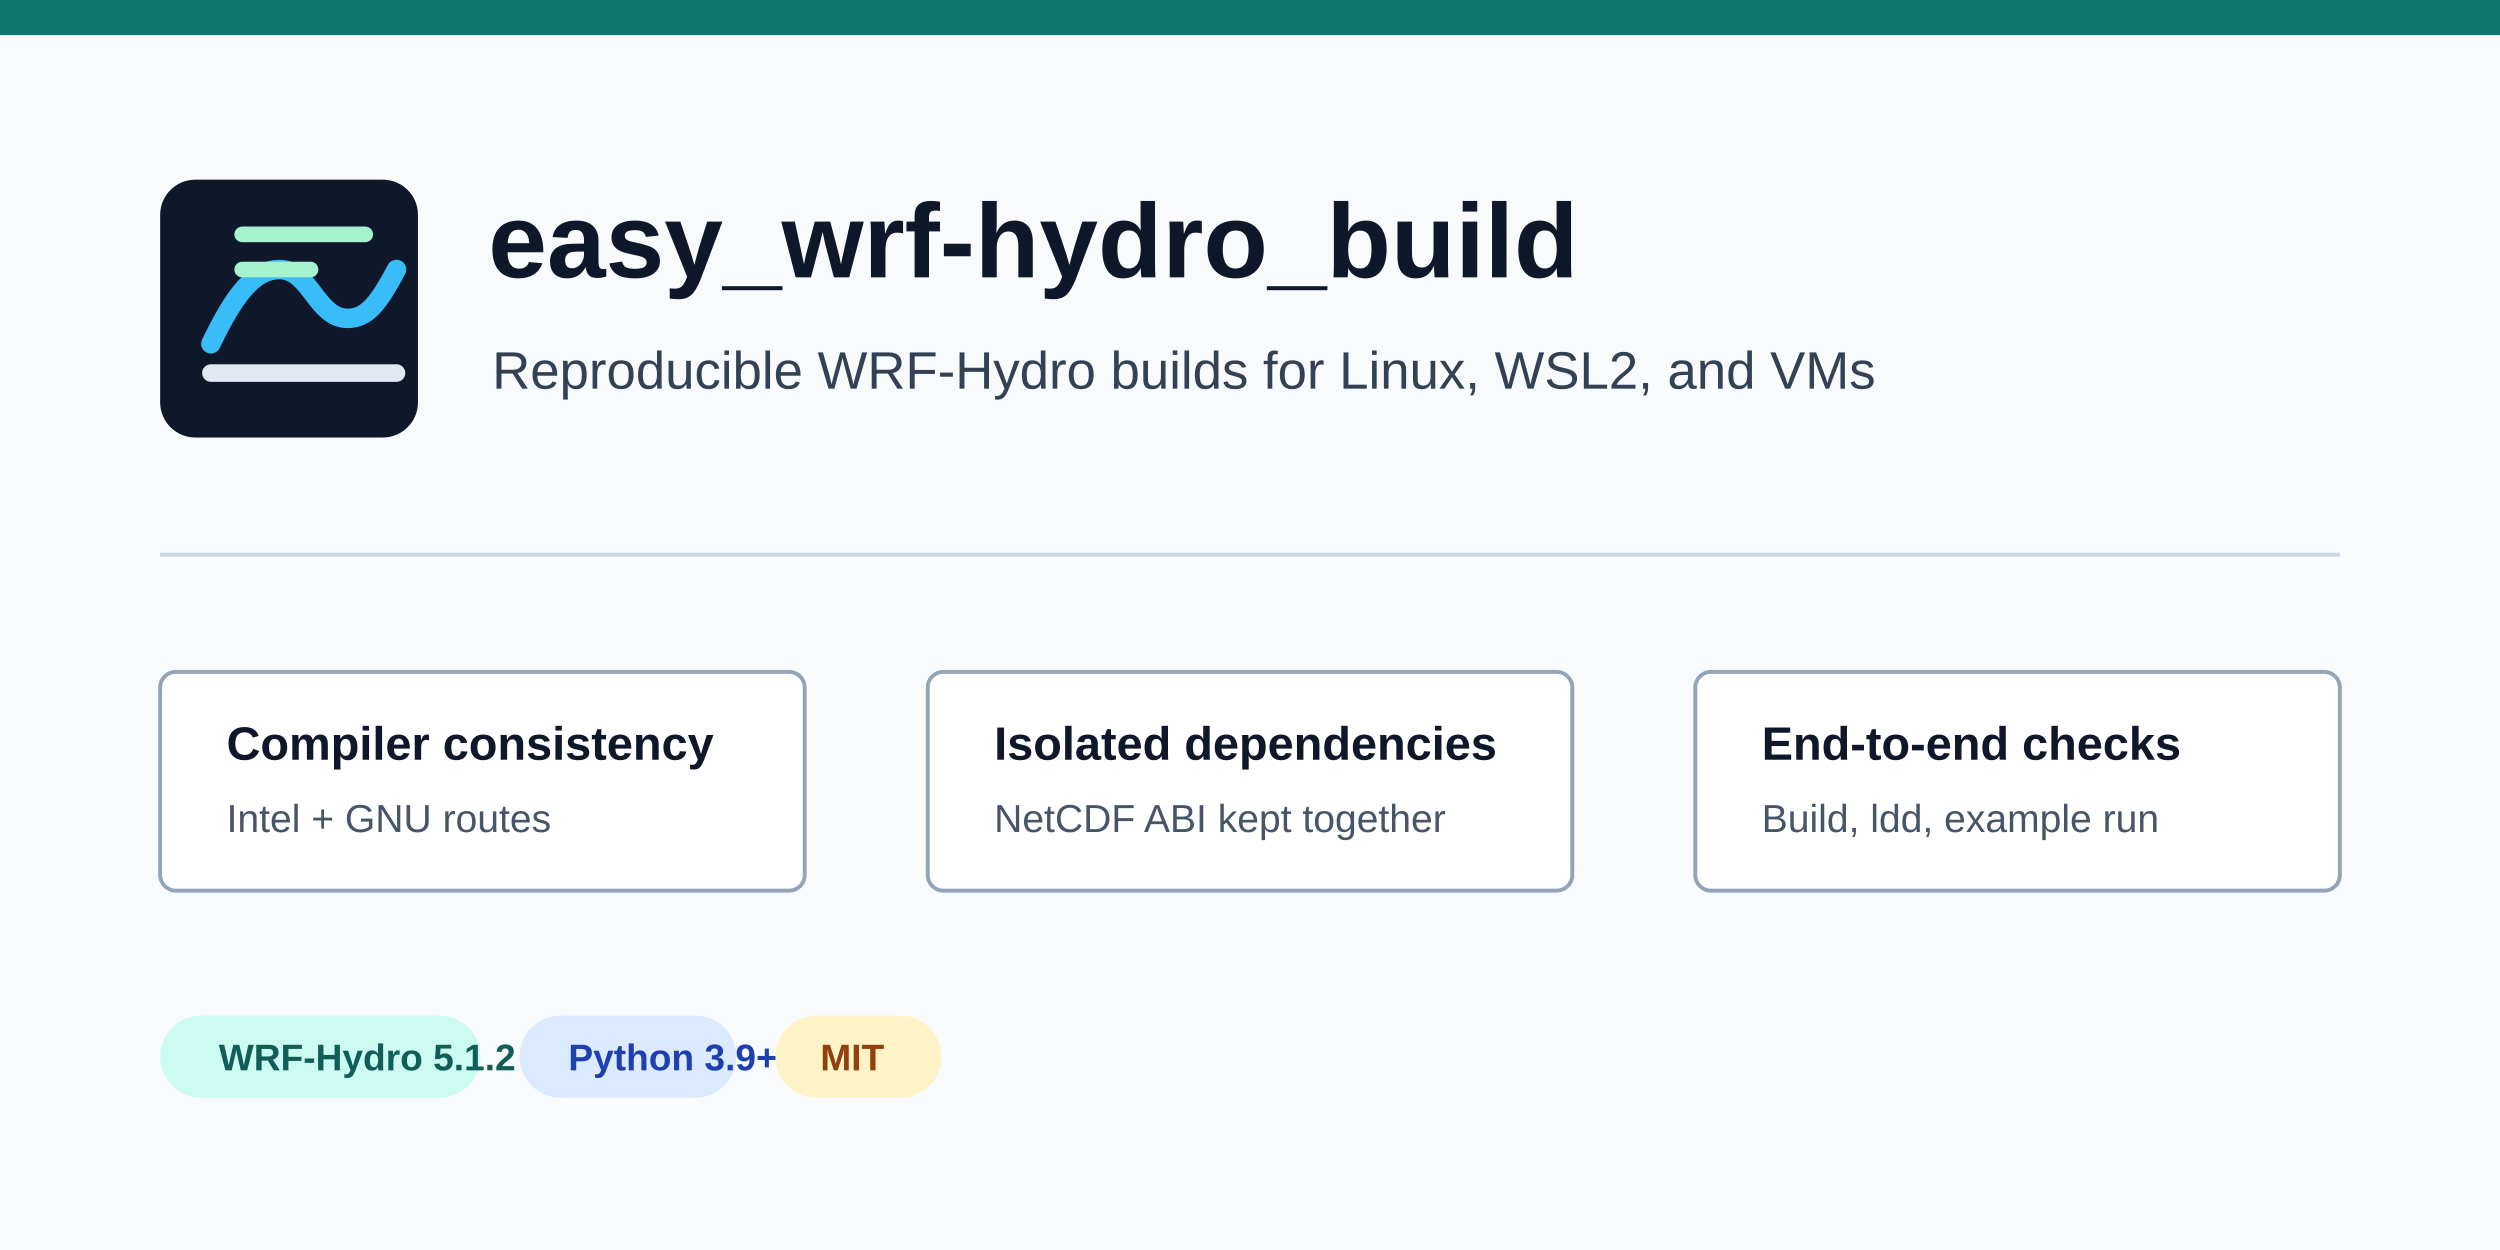
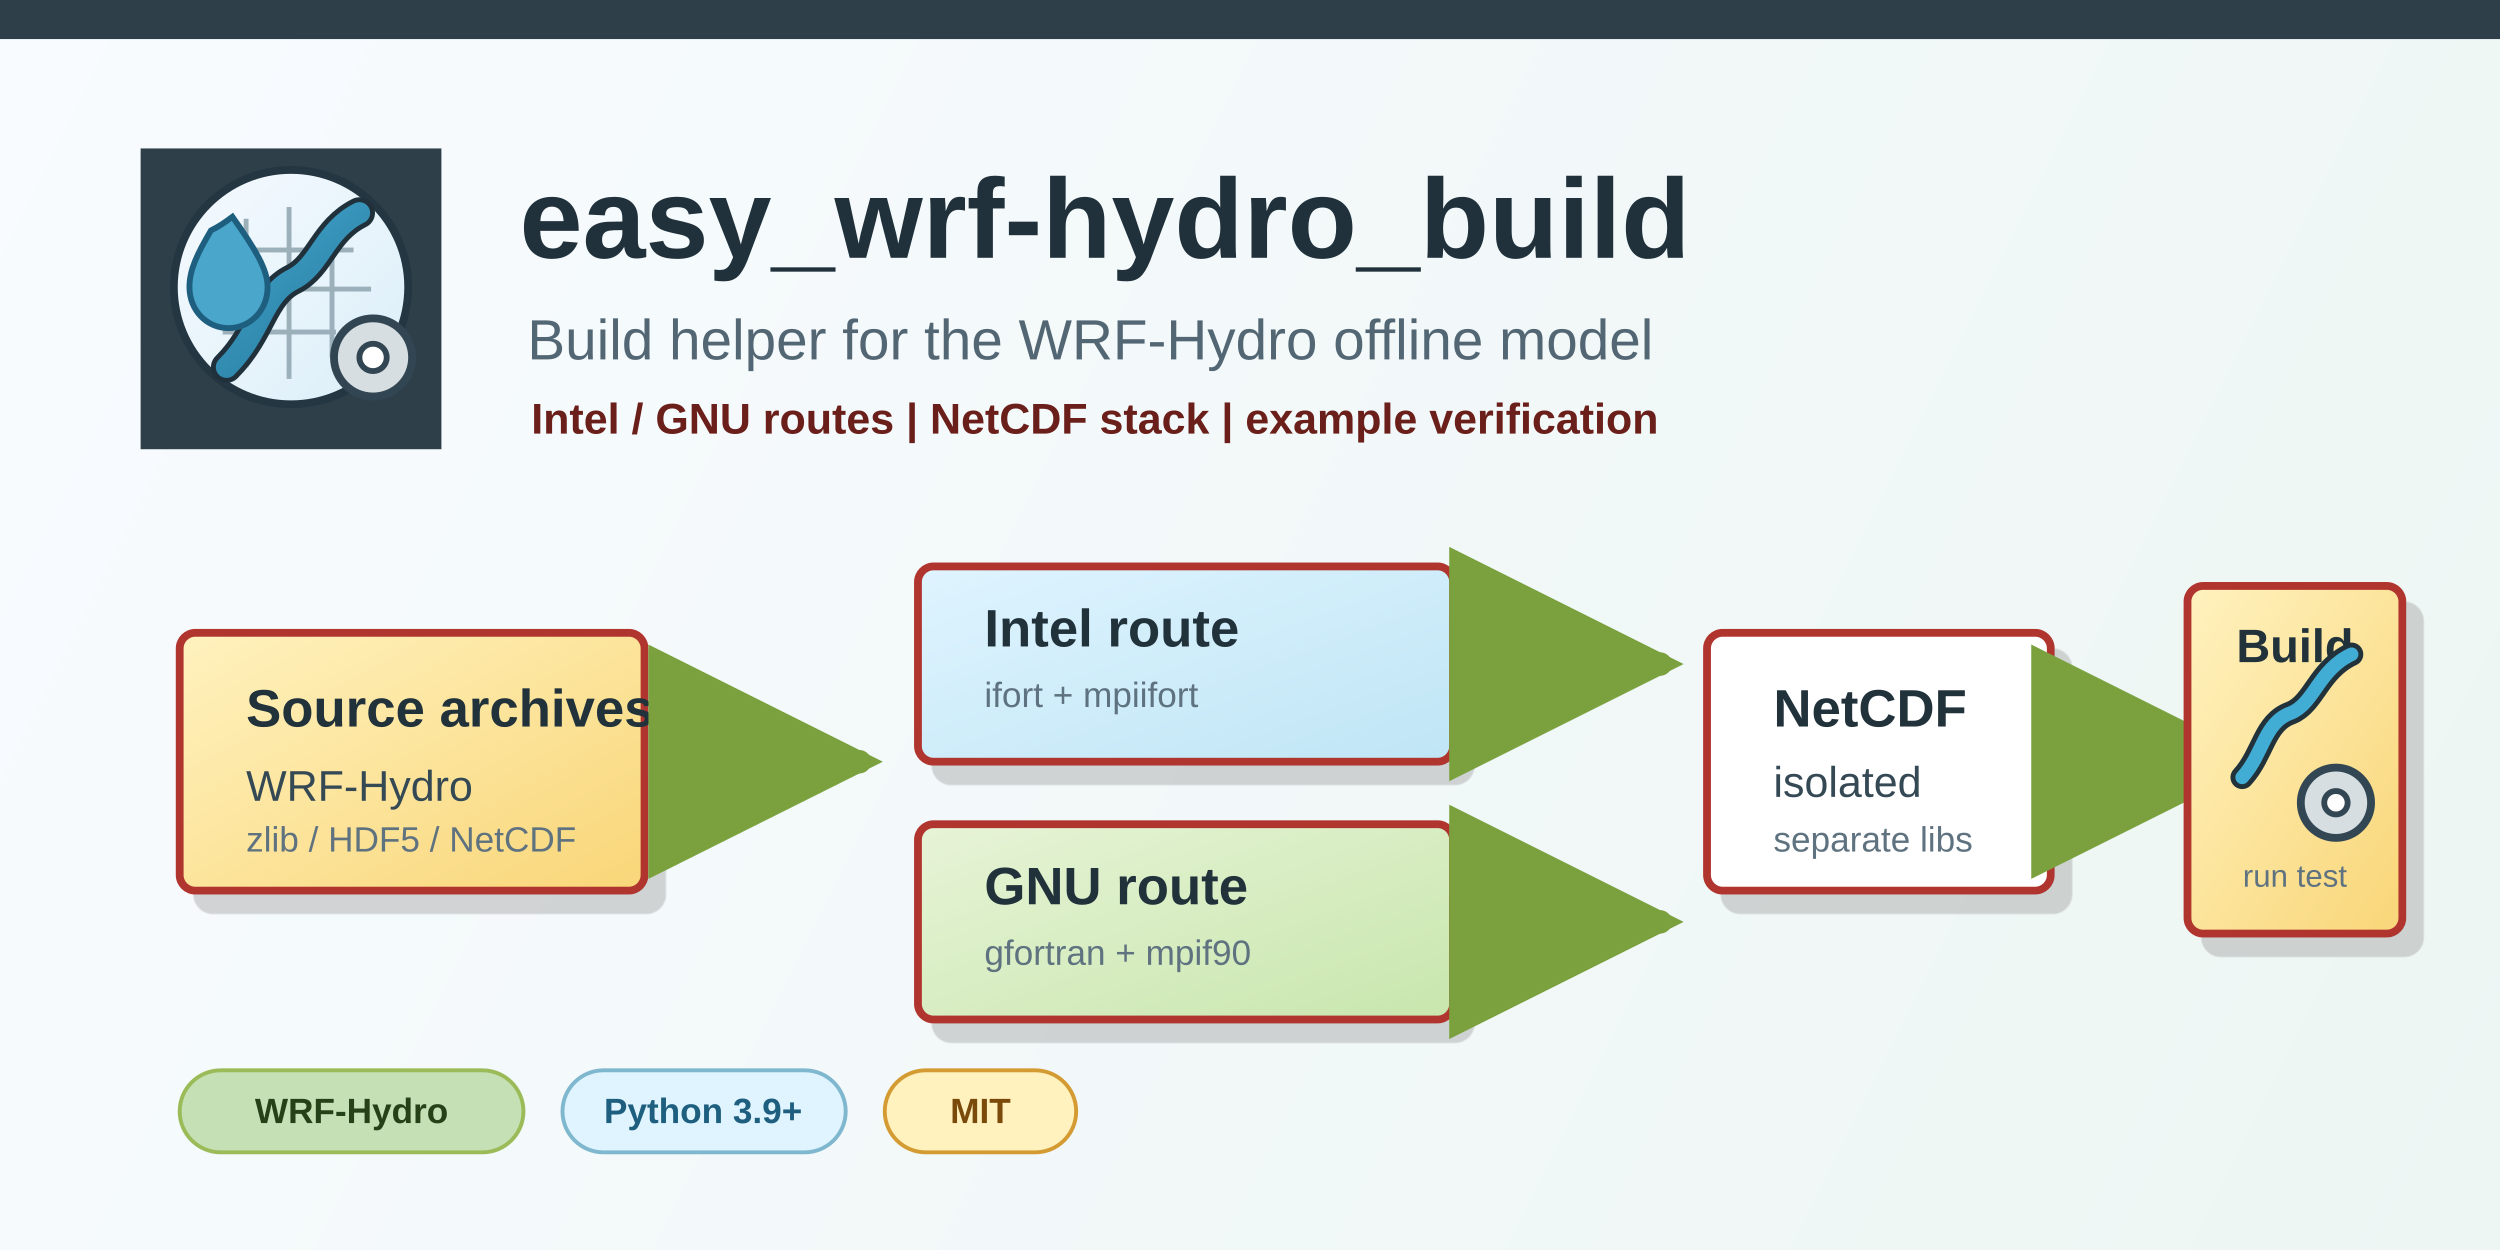
<svg xmlns="http://www.w3.org/2000/svg" width="1280" height="640" viewBox="0 0 1280 640" role="img" aria-label="easy_wrf-hydro_build social preview">
-   <rect width="1280" height="640" fill="#f8fafc" />
-   <rect x="0" y="0" width="1280" height="18" fill="#0f766e" />
-   <rect x="82" y="92" width="132" height="132" rx="18" fill="#0f172a" />
-   <path d="M108 176c12-25 22-38 35-38 16 0 19 25 35 25 10 0 16-8 25-25" fill="none" stroke="#38bdf8" stroke-width="10" stroke-linecap="round" />
-   <path d="M108 191h95" stroke="#e2e8f0" stroke-width="9" stroke-linecap="round" />
-   <path d="M124 120h63M124 138h35" stroke="#a7f3d0" stroke-width="8" stroke-linecap="round" />
-   <text x="250" y="142" fill="#0f172a" font-family="Arial, sans-serif" font-size="54" font-weight="700">easy_wrf-hydro_build</text>
-   <text x="252" y="199" fill="#334155" font-family="Arial, sans-serif" font-size="27">Reproducible WRF-Hydro builds for Linux, WSL2, and VMs</text>
-   <line x1="82" y1="284" x2="1198" y2="284" stroke="#cbd5e1" stroke-width="2" />
-   <rect x="82" y="344" width="330" height="112" rx="8" fill="#ffffff" stroke="#94a3b8" stroke-width="2" />
-   <rect x="475" y="344" width="330" height="112" rx="8" fill="#ffffff" stroke="#94a3b8" stroke-width="2" />
-   <rect x="868" y="344" width="330" height="112" rx="8" fill="#ffffff" stroke="#94a3b8" stroke-width="2" />
-   <text x="116" y="389" fill="#0f172a" font-family="Arial, sans-serif" font-size="24" font-weight="700">Compiler consistency</text>
-   <text x="116" y="426" fill="#475569" font-family="Arial, sans-serif" font-size="20">Intel + GNU routes</text>
-   <text x="509" y="389" fill="#0f172a" font-family="Arial, sans-serif" font-size="24" font-weight="700">Isolated dependencies</text>
-   <text x="509" y="426" fill="#475569" font-family="Arial, sans-serif" font-size="20">NetCDF ABI kept together</text>
-   <text x="902" y="389" fill="#0f172a" font-family="Arial, sans-serif" font-size="24" font-weight="700">End-to-end checks</text>
-   <text x="902" y="426" fill="#475569" font-family="Arial, sans-serif" font-size="20">Build, ldd, example run</text>
-   <rect x="82" y="520" width="164" height="42" rx="21" fill="#ccfbf1" />
-   <text x="112" y="548" fill="#115e59" font-family="Arial, sans-serif" font-size="19" font-weight="700">WRF-Hydro 5.1.2</text>
-   <rect x="266" y="520" width="111" height="42" rx="21" fill="#dbeafe" />
-   <text x="291" y="548" fill="#1e40af" font-family="Arial, sans-serif" font-size="19" font-weight="700">Python 3.9+</text>
-   <rect x="397" y="520" width="85" height="42" rx="21" fill="#fef3c7" />
-   <text x="420" y="548" fill="#92400e" font-family="Arial, sans-serif" font-size="19" font-weight="700">MIT</text>
+   <defs>
+     <linearGradient id="page" x1="0" y1="0" x2="1280" y2="640" gradientUnits="userSpaceOnUse">
+       <stop offset="0" stop-color="#f8fbff" />
+       <stop offset="1" stop-color="#edf6f3" />
+     </linearGradient>
+     <linearGradient id="badge-bg" x1="80" y1="78" x2="224" y2="224" gradientUnits="userSpaceOnUse">
+       <stop offset="0" stop-color="#f8fbff" />
+       <stop offset="1" stop-color="#d7edf7" />
+     </linearGradient>
+     <linearGradient id="river" x1="103" y1="102" x2="196" y2="214" gradientUnits="userSpaceOnUse">
+       <stop offset="0" stop-color="#48a9cf" />
+       <stop offset="1" stop-color="#1d6f95" />
+     </linearGradient>
+     <linearGradient id="yellow" x1="0" y1="0" x2="1" y2="1">
+       <stop offset="0" stop-color="#fff2bf" />
+       <stop offset="1" stop-color="#f9d678" />
+     </linearGradient>
+     <linearGradient id="blue" x1="0" y1="0" x2="1" y2="1">
+       <stop offset="0" stop-color="#dff4ff" />
+       <stop offset="1" stop-color="#bfe5f5" />
+     </linearGradient>
+     <linearGradient id="green" x1="0" y1="0" x2="1" y2="1">
+       <stop offset="0" stop-color="#e7f4d7" />
+       <stop offset="1" stop-color="#c8e6ad" />
+     </linearGradient>
+     <filter id="shadow" x="-20%" y="-20%" width="140%" height="140%">
+       <feDropShadow dx="9" dy="10" stdDeviation="0" flood-color="#a6a6a6" flood-opacity="0.45" />
+     </filter>
+     <marker id="arrow" viewBox="0 0 12 12" refX="10" refY="6" markerWidth="12" markerHeight="12" orient="auto">
+       <path d="M1 1 L11 6 L1 11 Z" fill="#7aa13e" />
+     </marker>
+     <style>
+       .title { fill:#20313b; font:700 58px Arial, sans-serif; }
+       .subtitle { fill:#526674; font:29px Arial, sans-serif; }
+       .card-title { fill:#20313b; font:700 27px Arial, sans-serif; }
+       .card-text { fill:#344955; font:22px Arial, sans-serif; }
+       .tiny { fill:#5f7280; font:18px Arial, sans-serif; }
+       .outline { stroke:#b0352f; stroke-width:4; }
+       .arrow { stroke:#7aa13e; stroke-width:12; fill:none; marker-end:url(#arrow); stroke-linecap:round; }
+     </style>
+   </defs>
+   <rect width="1280" height="640" fill="url(#page)" />
+   <rect width="1280" height="20" fill="#2f3f4a" />
+   <rect x="72" y="76" width="154" height="154" fill="#2f3f4a" />
+   <circle cx="149" cy="147" r="60" fill="url(#badge-bg)" stroke="#233642" stroke-width="4" />
+   <g opacity="0.9" stroke="#93a8b3" stroke-width="2.5">
+     <path d="M111 128 H181" />
+     <path d="M111 148 H190" />
+     <path d="M114 170 H172" />
+     <path d="M126 112 V188" />
+     <path d="M148 106 V194" />
+     <path d="M170 112 V183" />
+   </g>
+   <path d="M116 188 C134 170 134 151 150 143 C164 136 166 118 184 109" fill="none" stroke="#20313b" stroke-width="16" stroke-linecap="round" />
+   <path d="M116 188 C134 170 134 151 150 143 C164 136 166 118 184 109" fill="none" stroke="url(#river)" stroke-width="11" stroke-linecap="round" />
+   <path d="M108 118 C101 130 97 138 97 147 C97 159 106 168 117 168 C128 168 137 159 137 147 C137 138 131 128 119 111 C115 114 112 116 108 118Z" fill="#4aa6ca" stroke="#1e5f80" stroke-width="3" />
+   <circle cx="191" cy="183" r="20" fill="#d7dee2" stroke="#314652" stroke-width="4" />
+   <circle cx="191" cy="183" r="7" fill="#ffffff" stroke="#314652" stroke-width="3" />
+   <text class="title" x="266" y="132">easy_wrf-hydro_build</text>
+   <text class="subtitle" x="270" y="184">Build helper for the WRF-Hydro offline model</text>
+   <text x="272" y="222" fill="#6b1f1a" font-family="Arial, sans-serif" font-size="22" font-weight="700">Intel / GNU routes | NetCDF stack | example verification</text>
+   <g transform="translate(92 324)" filter="url(#shadow)">
+     <rect class="outline" width="238" height="132" rx="8" fill="url(#yellow)" />
+     <text class="card-title" x="34" y="48">Source archives</text>
+     <text class="card-text" x="34" y="86">WRF-Hydro</text>
+     <text class="tiny" x="34" y="112">zlib / HDF5 / NetCDF</text>
+   </g>
+   <path class="arrow" d="M364 390 H440" />
+   <g transform="translate(470 290)" filter="url(#shadow)">
+     <rect class="outline" width="274" height="100" rx="8" fill="url(#blue)" />
+     <text class="card-title" x="34" y="41">Intel route</text>
+     <text class="tiny" x="34" y="72">ifort + mpiifort</text>
+   </g>
+   <g transform="translate(470 422)" filter="url(#shadow)">
+     <rect class="outline" width="274" height="100" rx="8" fill="url(#green)" />
+     <text class="card-title" x="34" y="41">GNU route</text>
+     <text class="tiny" x="34" y="72">gfortran + mpif90</text>
+   </g>
+   <path class="arrow" d="M776 340 H850" />
+   <path class="arrow" d="M776 472 H850" />
+   <g transform="translate(874 324)" filter="url(#shadow)">
+     <rect class="outline" width="176" height="132" rx="8" fill="#ffffff" />
+     <text class="card-title" x="34" y="48">NetCDF</text>
+     <text class="card-text" x="34" y="84">isolated</text>
+     <text class="tiny" x="34" y="112">separate libs</text>
+   </g>
+   <path class="arrow" d="M1082 390 H1148" />
+   <g transform="translate(1120 300)" filter="url(#shadow)">
+     <rect class="outline" width="110" height="178" rx="8" fill="url(#yellow)" />
+     <text x="55" y="39" text-anchor="middle" fill="#20313b" font-family="Arial, sans-serif" font-size="24" font-weight="700">Build</text>
+     <path d="M28 98 C39 86 39 70 53 65 C65 60 67 43 84 35" fill="none" stroke="#20313b" stroke-width="12" stroke-linecap="round" />
+     <path d="M28 98 C39 86 39 70 53 65 C65 60 67 43 84 35" fill="none" stroke="#43add4" stroke-width="7" stroke-linecap="round" />
+     <circle cx="76" cy="111" r="18" fill="#d7dee2" stroke="#314652" stroke-width="4" />
+     <circle cx="76" cy="111" r="6" fill="#ffffff" stroke="#314652" stroke-width="3" />
+     <text x="55" y="154" text-anchor="middle" fill="#5f7280" font-family="Arial, sans-serif" font-size="16">run test</text>
+   </g>
+   <rect x="92" y="548" width="176" height="42" rx="21" fill="#c5e0b4" stroke="#9bbb59" stroke-width="2" />
+   <text x="180" y="575" text-anchor="middle" fill="#254117" font-family="Arial, sans-serif" font-size="18" font-weight="700">WRF-Hydro</text>
+   <rect x="288" y="548" width="145" height="42" rx="21" fill="#dff4ff" stroke="#7fb7ce" stroke-width="2" />
+   <text x="360" y="575" text-anchor="middle" fill="#1e5f80" font-family="Arial, sans-serif" font-size="18" font-weight="700">Python 3.9+</text>
+   <rect x="453" y="548" width="98" height="42" rx="21" fill="#fff2bf" stroke="#d49b32" stroke-width="2" />
+   <text x="502" y="575" text-anchor="middle" fill="#7a4a0b" font-family="Arial, sans-serif" font-size="18" font-weight="700">MIT</text>
</svg>
